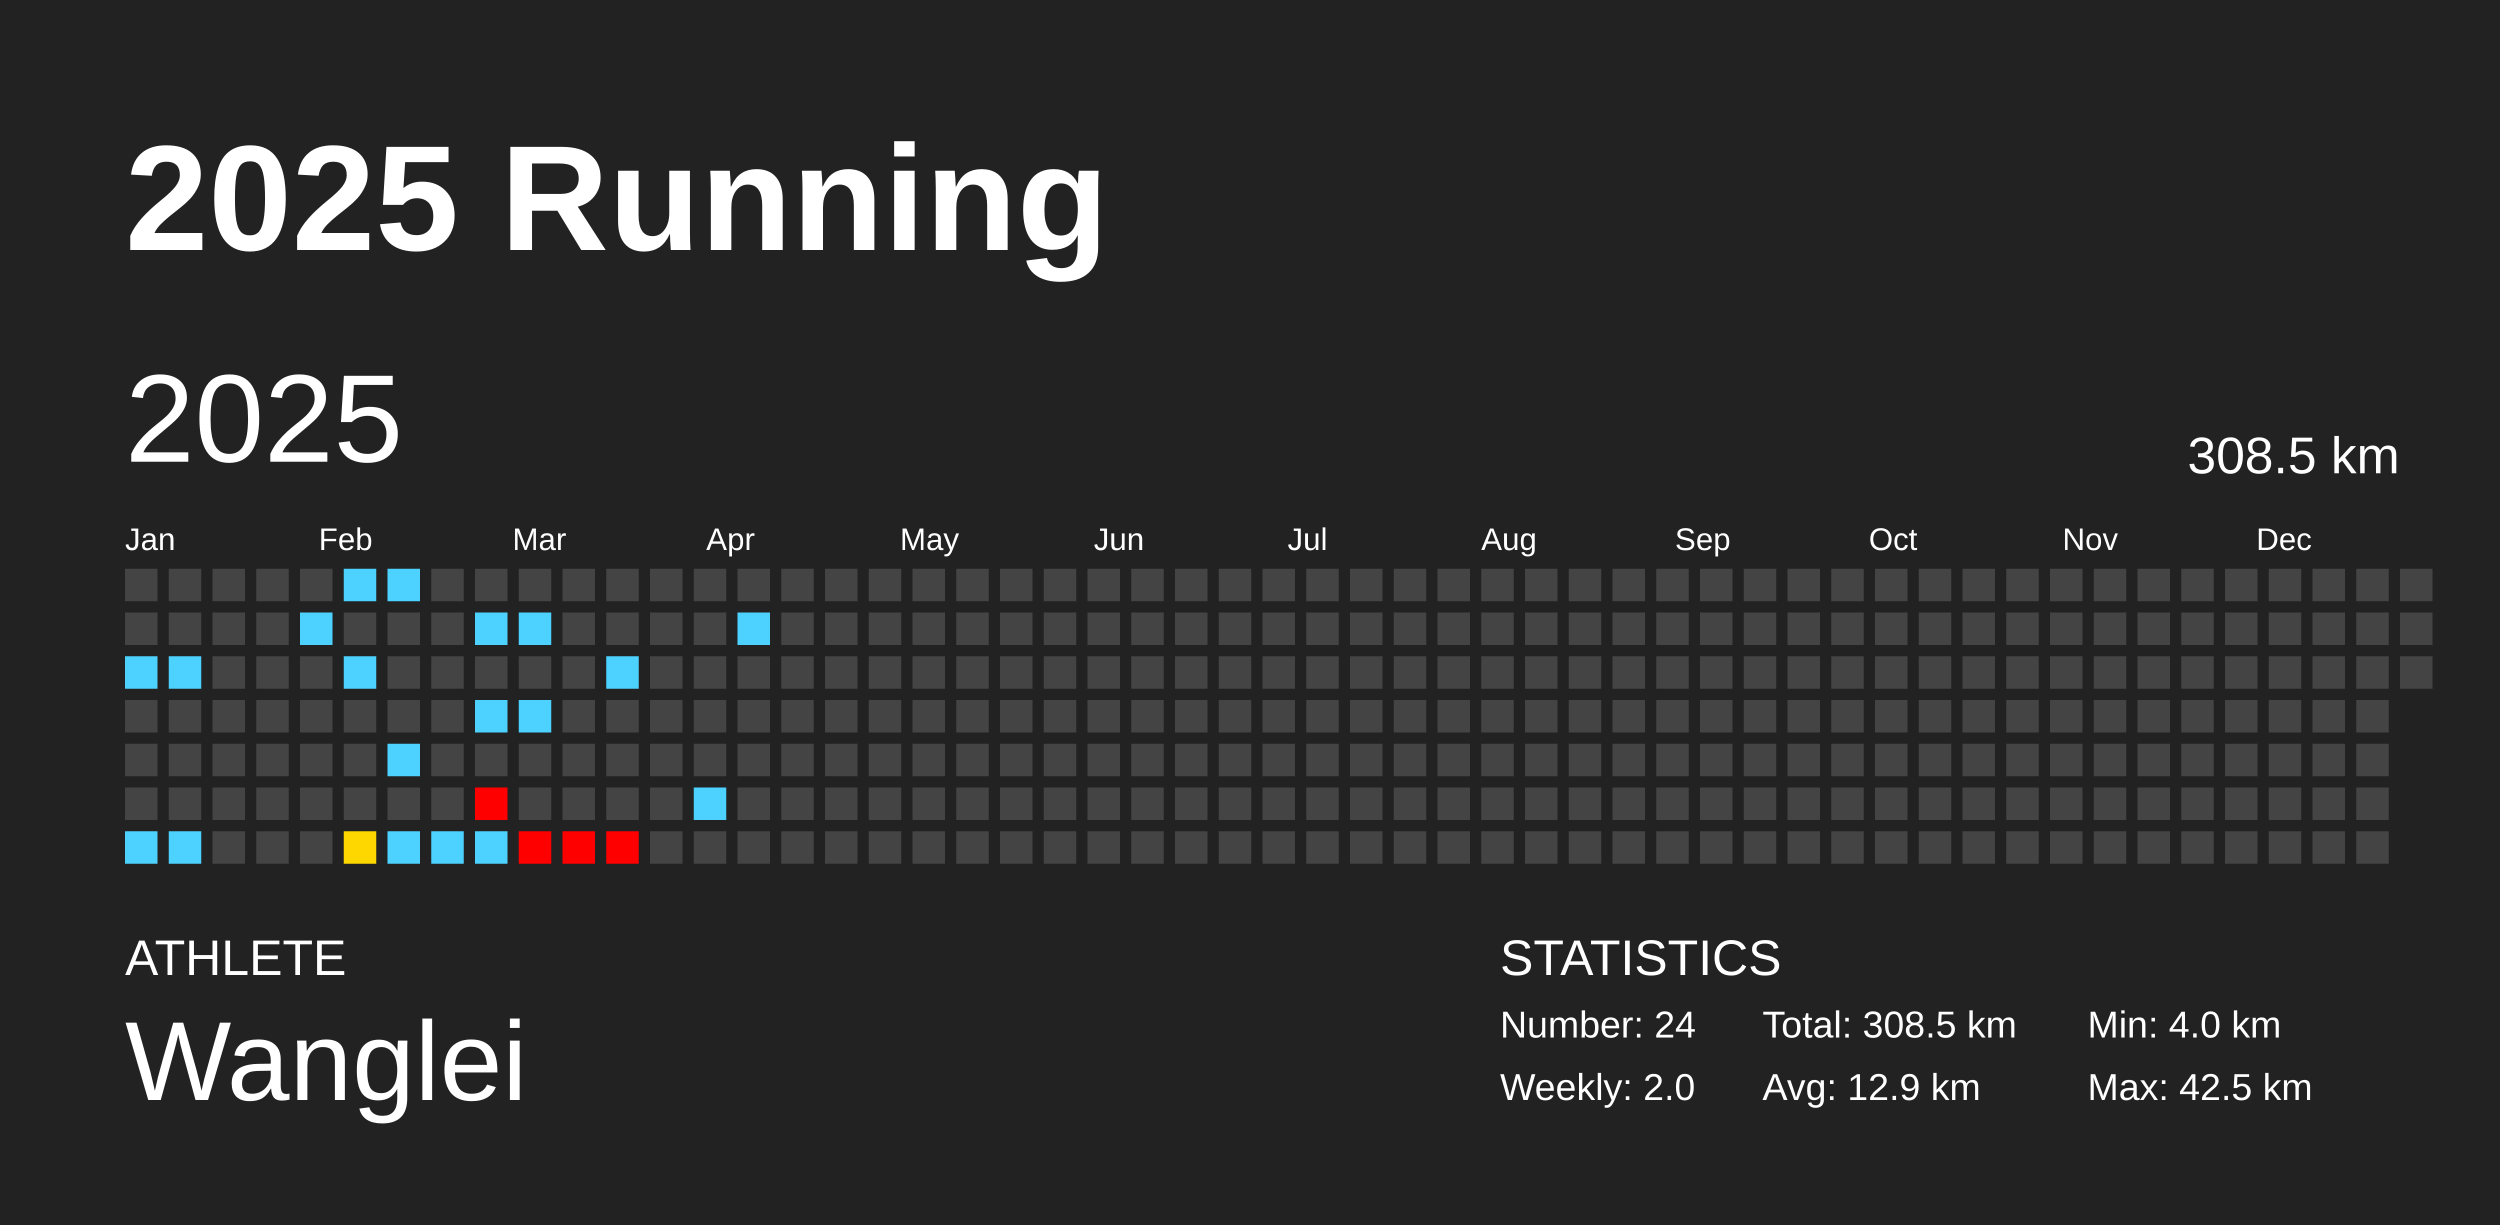
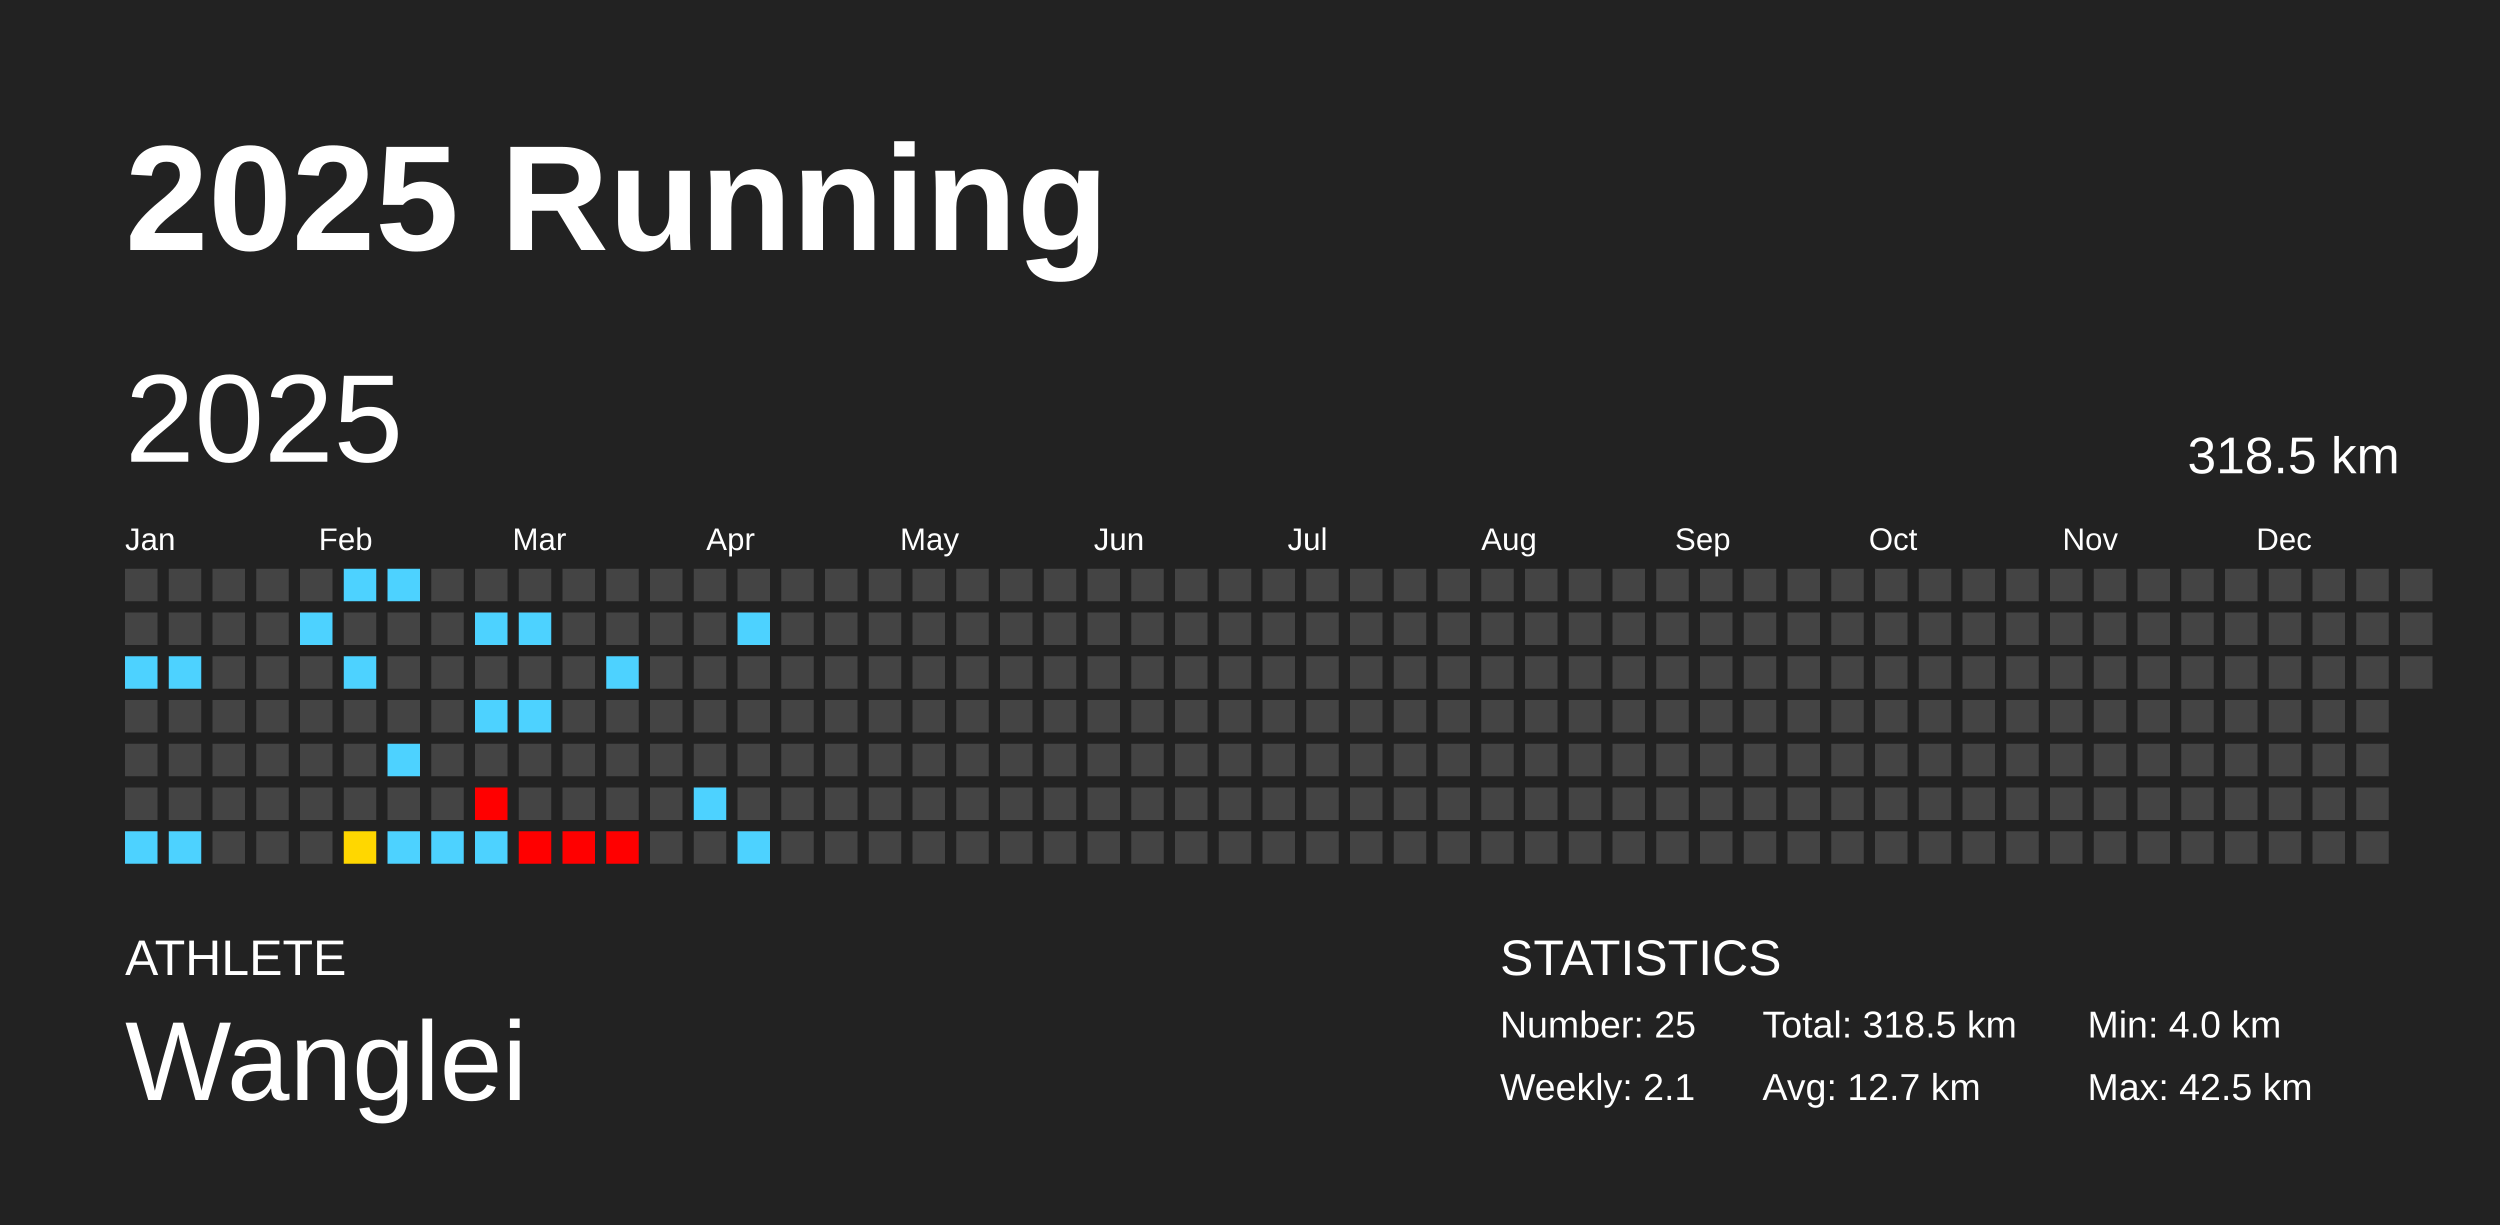
<svg xmlns="http://www.w3.org/2000/svg" baseProfile="full" height="98mm" version="1.1" viewBox="0,0,200,98" width="200mm">
  <defs />
  <rect fill="#222222" height="98" width="200" x="0" y="0" />
  <text fill="#FFFFFF" style="font-size:12px; font-family:Arial; font-weight:bold;" x="10" y="20">2025 Running</text>
  <text fill="#FFFFFF" style="font-size:4px; font-family:Arial" x="10" y="78">ATHLETE</text>
  <text fill="#FFFFFF" style="font-size:9px; font-family:Arial" x="10" y="88">Wanglei</text>
  <text fill="#FFFFFF" style="font-size:4px; font-family:Arial" x="120" y="78">STATISTICS</text>
-   <text fill="#FFFFFF" style="font-size:3px; font-family:Arial" x="120" y="83">Number: 24</text>
-   <text fill="#FFFFFF" style="font-size:3px; font-family:Arial" x="120" y="88">Weekly: 2.0</text>
-   <text fill="#FFFFFF" style="font-size:3px; font-family:Arial" x="141" y="83">Total: 308.5 km</text>
-   <text fill="#FFFFFF" style="font-size:3px; font-family:Arial" x="141" y="88">Avg: 12.9 km</text>
+   <text fill="#FFFFFF" style="font-size:3px; font-family:Arial" x="120" y="83">Number: 25</text>
+   <text fill="#FFFFFF" style="font-size:3px; font-family:Arial" x="120" y="88">Weekly: 2.1</text>
+   <text fill="#FFFFFF" style="font-size:3px; font-family:Arial" x="141" y="83">Total: 318.5 km</text>
+   <text fill="#FFFFFF" style="font-size:3px; font-family:Arial" x="141" y="88">Avg: 12.7 km</text>
  <text fill="#FFFFFF" style="font-size:3px; font-family:Arial" x="167" y="83">Min: 4.0 km</text>
  <text fill="#FFFFFF" style="font-size:3px; font-family:Arial" x="167" y="88">Max: 42.5 km</text>
  <text dominant-baseline="hanging" fill="#FFFFFF" style="font-size:10.0px; font-family:Arial;" x="10" y="30">2025</text>
-   <text dominant-baseline="hanging" fill="#FFFFFF" style="font-size:4.125px; font-family:Arial;" x="175" y="35">308.5 km</text>
+   <text dominant-baseline="hanging" fill="#FFFFFF" style="font-size:4.125px; font-family:Arial;" x="175" y="35">318.5 km</text>
  <text fill="#FFFFFF" style="font-size:2.5px; font-family:Arial" x="10.0" y="44">Jan</text>
  <text fill="#FFFFFF" style="font-size:2.5px; font-family:Arial" x="25.5" y="44">Feb</text>
  <text fill="#FFFFFF" style="font-size:2.5px; font-family:Arial" x="41.0" y="44">Mar</text>
  <text fill="#FFFFFF" style="font-size:2.5px; font-family:Arial" x="56.5" y="44">Apr</text>
  <text fill="#FFFFFF" style="font-size:2.5px; font-family:Arial" x="72.0" y="44">May</text>
  <text fill="#FFFFFF" style="font-size:2.5px; font-family:Arial" x="87.5" y="44">Jun</text>
  <text fill="#FFFFFF" style="font-size:2.5px; font-family:Arial" x="103.0" y="44">Jul</text>
  <text fill="#FFFFFF" style="font-size:2.5px; font-family:Arial" x="118.5" y="44">Aug</text>
  <text fill="#FFFFFF" style="font-size:2.5px; font-family:Arial" x="134.0" y="44">Sep</text>
  <text fill="#FFFFFF" style="font-size:2.5px; font-family:Arial" x="149.5" y="44">Oct</text>
  <text fill="#FFFFFF" style="font-size:2.5px; font-family:Arial" x="165.0" y="44">Nov</text>
  <text fill="#FFFFFF" style="font-size:2.5px; font-family:Arial" x="180.5" y="44">Dec</text>
  <rect fill="#444444" height="2.6" width="2.6" x="10.0" y="45.5" />
  <rect fill="#444444" height="2.6" width="2.6" x="10.0" y="49.0" />
  <rect fill="#4dd2ff" height="2.6" width="2.6" x="10.0" y="52.5" />
  <rect fill="#444444" height="2.6" width="2.6" x="10.0" y="56.0" />
  <rect fill="#444444" height="2.6" width="2.6" x="10.0" y="59.5" />
  <rect fill="#444444" height="2.6" width="2.6" x="10.0" y="63.0" />
  <rect fill="#4dd2ff" height="2.6" width="2.6" x="10.0" y="66.5" />
  <rect fill="#444444" height="2.6" width="2.6" x="13.5" y="45.5" />
  <rect fill="#444444" height="2.6" width="2.6" x="13.5" y="49.0" />
  <rect fill="#4dd2ff" height="2.6" width="2.6" x="13.5" y="52.5" />
  <rect fill="#444444" height="2.6" width="2.6" x="13.5" y="56.0" />
  <rect fill="#444444" height="2.6" width="2.6" x="13.5" y="59.5" />
  <rect fill="#444444" height="2.6" width="2.6" x="13.5" y="63.0" />
  <rect fill="#4dd2ff" height="2.6" width="2.6" x="13.5" y="66.5" />
  <rect fill="#444444" height="2.6" width="2.6" x="17.0" y="45.5" />
  <rect fill="#444444" height="2.6" width="2.6" x="17.0" y="49.0" />
  <rect fill="#444444" height="2.6" width="2.6" x="17.0" y="52.5" />
  <rect fill="#444444" height="2.6" width="2.6" x="17.0" y="56.0" />
  <rect fill="#444444" height="2.6" width="2.6" x="17.0" y="59.5" />
  <rect fill="#444444" height="2.6" width="2.6" x="17.0" y="63.0" />
  <rect fill="#444444" height="2.6" width="2.6" x="17.0" y="66.5" />
  <rect fill="#444444" height="2.6" width="2.6" x="20.5" y="45.5" />
  <rect fill="#444444" height="2.6" width="2.6" x="20.5" y="49.0" />
  <rect fill="#444444" height="2.6" width="2.6" x="20.5" y="52.5" />
  <rect fill="#444444" height="2.6" width="2.6" x="20.5" y="56.0" />
  <rect fill="#444444" height="2.6" width="2.6" x="20.5" y="59.5" />
  <rect fill="#444444" height="2.6" width="2.6" x="20.5" y="63.0" />
  <rect fill="#444444" height="2.6" width="2.6" x="20.5" y="66.5" />
  <rect fill="#444444" height="2.6" width="2.6" x="24.0" y="45.5" />
  <rect fill="#4dd2ff" height="2.6" width="2.6" x="24.0" y="49.0" />
  <rect fill="#444444" height="2.6" width="2.6" x="24.0" y="52.5" />
  <rect fill="#444444" height="2.6" width="2.6" x="24.0" y="56.0" />
  <rect fill="#444444" height="2.6" width="2.6" x="24.0" y="59.5" />
  <rect fill="#444444" height="2.6" width="2.6" x="24.0" y="63.0" />
  <rect fill="#444444" height="2.6" width="2.6" x="24.0" y="66.5" />
  <rect fill="#4dd2ff" height="2.6" width="2.6" x="27.5" y="45.5" />
  <rect fill="#444444" height="2.6" width="2.6" x="27.5" y="49.0" />
  <rect fill="#4dd2ff" height="2.6" width="2.6" x="27.5" y="52.5" />
  <rect fill="#444444" height="2.6" width="2.6" x="27.5" y="56.0" />
  <rect fill="#444444" height="2.6" width="2.6" x="27.5" y="59.5" />
  <rect fill="#444444" height="2.6" width="2.6" x="27.5" y="63.0" />
  <rect fill="#ffd700" height="2.6" width="2.6" x="27.5" y="66.5" />
  <rect fill="#4dd2ff" height="2.6" width="2.6" x="31.0" y="45.5" />
  <rect fill="#444444" height="2.6" width="2.6" x="31.0" y="49.0" />
  <rect fill="#444444" height="2.6" width="2.6" x="31.0" y="52.5" />
  <rect fill="#444444" height="2.6" width="2.6" x="31.0" y="56.0" />
  <rect fill="#4dd2ff" height="2.6" width="2.6" x="31.0" y="59.5" />
  <rect fill="#444444" height="2.6" width="2.6" x="31.0" y="63.0" />
  <rect fill="#4dd2ff" height="2.6" width="2.6" x="31.0" y="66.5" />
  <rect fill="#444444" height="2.6" width="2.6" x="34.5" y="45.5" />
  <rect fill="#444444" height="2.6" width="2.6" x="34.5" y="49.0" />
  <rect fill="#444444" height="2.6" width="2.6" x="34.5" y="52.5" />
  <rect fill="#444444" height="2.6" width="2.6" x="34.5" y="56.0" />
  <rect fill="#444444" height="2.6" width="2.6" x="34.5" y="59.5" />
  <rect fill="#444444" height="2.6" width="2.6" x="34.5" y="63.0" />
  <rect fill="#4dd2ff" height="2.6" width="2.6" x="34.5" y="66.5" />
  <rect fill="#444444" height="2.6" width="2.6" x="38.0" y="45.5" />
  <rect fill="#4dd2ff" height="2.6" width="2.6" x="38.0" y="49.0" />
  <rect fill="#444444" height="2.6" width="2.6" x="38.0" y="52.5" />
  <rect fill="#4dd2ff" height="2.6" width="2.6" x="38.0" y="56.0" />
  <rect fill="#444444" height="2.6" width="2.6" x="38.0" y="59.5" />
  <rect fill="red" height="2.6" width="2.6" x="38.0" y="63.0" />
  <rect fill="#4dd2ff" height="2.6" width="2.6" x="38.0" y="66.5" />
  <rect fill="#444444" height="2.6" width="2.6" x="41.5" y="45.5" />
  <rect fill="#4dd2ff" height="2.6" width="2.6" x="41.5" y="49.0" />
  <rect fill="#444444" height="2.6" width="2.6" x="41.5" y="52.5" />
  <rect fill="#4dd2ff" height="2.6" width="2.6" x="41.5" y="56.0" />
  <rect fill="#444444" height="2.6" width="2.6" x="41.5" y="59.5" />
  <rect fill="#444444" height="2.6" width="2.6" x="41.5" y="63.0" />
  <rect fill="red" height="2.6" width="2.6" x="41.5" y="66.5" />
  <rect fill="#444444" height="2.6" width="2.6" x="45.0" y="45.5" />
  <rect fill="#444444" height="2.6" width="2.6" x="45.0" y="49.0" />
  <rect fill="#444444" height="2.6" width="2.6" x="45.0" y="52.5" />
  <rect fill="#444444" height="2.6" width="2.6" x="45.0" y="56.0" />
  <rect fill="#444444" height="2.6" width="2.6" x="45.0" y="59.5" />
  <rect fill="#444444" height="2.6" width="2.6" x="45.0" y="63.0" />
  <rect fill="red" height="2.6" width="2.6" x="45.0" y="66.5" />
  <rect fill="#444444" height="2.6" width="2.6" x="48.5" y="45.5" />
  <rect fill="#444444" height="2.6" width="2.6" x="48.5" y="49.0" />
  <rect fill="#4dd2ff" height="2.6" width="2.6" x="48.5" y="52.5" />
  <rect fill="#444444" height="2.6" width="2.6" x="48.5" y="56.0" />
  <rect fill="#444444" height="2.6" width="2.6" x="48.5" y="59.5" />
  <rect fill="#444444" height="2.6" width="2.6" x="48.5" y="63.0" />
  <rect fill="red" height="2.6" width="2.6" x="48.5" y="66.5" />
  <rect fill="#444444" height="2.6" width="2.6" x="52.0" y="45.5" />
  <rect fill="#444444" height="2.6" width="2.6" x="52.0" y="49.0" />
  <rect fill="#444444" height="2.6" width="2.6" x="52.0" y="52.5" />
  <rect fill="#444444" height="2.6" width="2.6" x="52.0" y="56.0" />
  <rect fill="#444444" height="2.6" width="2.6" x="52.0" y="59.5" />
  <rect fill="#444444" height="2.6" width="2.6" x="52.0" y="63.0" />
  <rect fill="#444444" height="2.6" width="2.6" x="52.0" y="66.5" />
  <rect fill="#444444" height="2.6" width="2.6" x="55.5" y="45.5" />
  <rect fill="#444444" height="2.6" width="2.6" x="55.5" y="49.0" />
  <rect fill="#444444" height="2.6" width="2.6" x="55.5" y="52.5" />
  <rect fill="#444444" height="2.6" width="2.6" x="55.5" y="56.0" />
  <rect fill="#444444" height="2.6" width="2.6" x="55.5" y="59.5" />
  <rect fill="#4dd2ff" height="2.6" width="2.6" x="55.5" y="63.0" />
  <rect fill="#444444" height="2.6" width="2.6" x="55.5" y="66.5" />
  <rect fill="#444444" height="2.6" width="2.6" x="59.0" y="45.5" />
  <rect fill="#4dd2ff" height="2.6" width="2.6" x="59.0" y="49.0" />
  <rect fill="#444444" height="2.6" width="2.6" x="59.0" y="52.5" />
  <rect fill="#444444" height="2.6" width="2.6" x="59.0" y="56.0" />
  <rect fill="#444444" height="2.6" width="2.6" x="59.0" y="59.5" />
  <rect fill="#444444" height="2.6" width="2.6" x="59.0" y="63.0" />
-   <rect fill="#444444" height="2.6" width="2.6" x="59.0" y="66.5" />
+   <rect fill="#4dd2ff" height="2.6" width="2.6" x="59.0" y="66.5" />
  <rect fill="#444444" height="2.6" width="2.6" x="62.5" y="45.5" />
  <rect fill="#444444" height="2.6" width="2.6" x="62.5" y="49.0" />
  <rect fill="#444444" height="2.6" width="2.6" x="62.5" y="52.5" />
  <rect fill="#444444" height="2.6" width="2.6" x="62.5" y="56.0" />
  <rect fill="#444444" height="2.6" width="2.6" x="62.5" y="59.5" />
  <rect fill="#444444" height="2.6" width="2.6" x="62.5" y="63.0" />
  <rect fill="#444444" height="2.6" width="2.6" x="62.5" y="66.5" />
  <rect fill="#444444" height="2.6" width="2.6" x="66.0" y="45.5" />
  <rect fill="#444444" height="2.6" width="2.6" x="66.0" y="49.0" />
  <rect fill="#444444" height="2.6" width="2.6" x="66.0" y="52.5" />
  <rect fill="#444444" height="2.6" width="2.6" x="66.0" y="56.0" />
  <rect fill="#444444" height="2.6" width="2.6" x="66.0" y="59.5" />
  <rect fill="#444444" height="2.6" width="2.6" x="66.0" y="63.0" />
  <rect fill="#444444" height="2.6" width="2.6" x="66.0" y="66.5" />
  <rect fill="#444444" height="2.6" width="2.6" x="69.5" y="45.5" />
  <rect fill="#444444" height="2.6" width="2.6" x="69.5" y="49.0" />
  <rect fill="#444444" height="2.6" width="2.6" x="69.5" y="52.5" />
  <rect fill="#444444" height="2.6" width="2.6" x="69.5" y="56.0" />
  <rect fill="#444444" height="2.6" width="2.6" x="69.5" y="59.5" />
  <rect fill="#444444" height="2.6" width="2.6" x="69.5" y="63.0" />
  <rect fill="#444444" height="2.6" width="2.6" x="69.5" y="66.5" />
  <rect fill="#444444" height="2.6" width="2.6" x="73.0" y="45.5" />
  <rect fill="#444444" height="2.6" width="2.6" x="73.0" y="49.0" />
  <rect fill="#444444" height="2.6" width="2.6" x="73.0" y="52.5" />
  <rect fill="#444444" height="2.6" width="2.6" x="73.0" y="56.0" />
  <rect fill="#444444" height="2.6" width="2.6" x="73.0" y="59.5" />
  <rect fill="#444444" height="2.6" width="2.6" x="73.0" y="63.0" />
  <rect fill="#444444" height="2.6" width="2.6" x="73.0" y="66.5" />
  <rect fill="#444444" height="2.6" width="2.6" x="76.5" y="45.5" />
  <rect fill="#444444" height="2.6" width="2.6" x="76.5" y="49.0" />
  <rect fill="#444444" height="2.6" width="2.6" x="76.5" y="52.5" />
  <rect fill="#444444" height="2.6" width="2.6" x="76.5" y="56.0" />
  <rect fill="#444444" height="2.6" width="2.6" x="76.5" y="59.5" />
  <rect fill="#444444" height="2.6" width="2.6" x="76.5" y="63.0" />
  <rect fill="#444444" height="2.6" width="2.6" x="76.5" y="66.5" />
  <rect fill="#444444" height="2.6" width="2.6" x="80.0" y="45.5" />
  <rect fill="#444444" height="2.6" width="2.6" x="80.0" y="49.0" />
  <rect fill="#444444" height="2.6" width="2.6" x="80.0" y="52.5" />
  <rect fill="#444444" height="2.6" width="2.6" x="80.0" y="56.0" />
  <rect fill="#444444" height="2.6" width="2.6" x="80.0" y="59.5" />
  <rect fill="#444444" height="2.6" width="2.6" x="80.0" y="63.0" />
  <rect fill="#444444" height="2.6" width="2.6" x="80.0" y="66.5" />
  <rect fill="#444444" height="2.6" width="2.6" x="83.5" y="45.5" />
  <rect fill="#444444" height="2.6" width="2.6" x="83.5" y="49.0" />
  <rect fill="#444444" height="2.6" width="2.6" x="83.5" y="52.5" />
  <rect fill="#444444" height="2.6" width="2.6" x="83.5" y="56.0" />
  <rect fill="#444444" height="2.6" width="2.6" x="83.5" y="59.5" />
  <rect fill="#444444" height="2.6" width="2.6" x="83.5" y="63.0" />
  <rect fill="#444444" height="2.6" width="2.6" x="83.5" y="66.5" />
  <rect fill="#444444" height="2.6" width="2.6" x="87.0" y="45.5" />
  <rect fill="#444444" height="2.6" width="2.6" x="87.0" y="49.0" />
  <rect fill="#444444" height="2.6" width="2.6" x="87.0" y="52.5" />
  <rect fill="#444444" height="2.6" width="2.6" x="87.0" y="56.0" />
  <rect fill="#444444" height="2.6" width="2.6" x="87.0" y="59.5" />
  <rect fill="#444444" height="2.6" width="2.6" x="87.0" y="63.0" />
  <rect fill="#444444" height="2.6" width="2.6" x="87.0" y="66.5" />
  <rect fill="#444444" height="2.6" width="2.6" x="90.5" y="45.5" />
  <rect fill="#444444" height="2.6" width="2.6" x="90.5" y="49.0" />
  <rect fill="#444444" height="2.6" width="2.6" x="90.5" y="52.5" />
  <rect fill="#444444" height="2.6" width="2.6" x="90.5" y="56.0" />
  <rect fill="#444444" height="2.6" width="2.6" x="90.5" y="59.5" />
  <rect fill="#444444" height="2.6" width="2.6" x="90.5" y="63.0" />
  <rect fill="#444444" height="2.6" width="2.6" x="90.5" y="66.5" />
  <rect fill="#444444" height="2.6" width="2.6" x="94.0" y="45.5" />
  <rect fill="#444444" height="2.6" width="2.6" x="94.0" y="49.0" />
  <rect fill="#444444" height="2.6" width="2.6" x="94.0" y="52.5" />
  <rect fill="#444444" height="2.6" width="2.6" x="94.0" y="56.0" />
  <rect fill="#444444" height="2.6" width="2.6" x="94.0" y="59.5" />
  <rect fill="#444444" height="2.6" width="2.6" x="94.0" y="63.0" />
  <rect fill="#444444" height="2.6" width="2.6" x="94.0" y="66.5" />
  <rect fill="#444444" height="2.6" width="2.6" x="97.5" y="45.5" />
  <rect fill="#444444" height="2.6" width="2.6" x="97.5" y="49.0" />
  <rect fill="#444444" height="2.6" width="2.6" x="97.5" y="52.5" />
  <rect fill="#444444" height="2.6" width="2.6" x="97.5" y="56.0" />
  <rect fill="#444444" height="2.6" width="2.6" x="97.5" y="59.5" />
  <rect fill="#444444" height="2.6" width="2.6" x="97.5" y="63.0" />
  <rect fill="#444444" height="2.6" width="2.6" x="97.5" y="66.5" />
  <rect fill="#444444" height="2.6" width="2.6" x="101.0" y="45.5" />
  <rect fill="#444444" height="2.6" width="2.6" x="101.0" y="49.0" />
  <rect fill="#444444" height="2.6" width="2.6" x="101.0" y="52.5" />
  <rect fill="#444444" height="2.6" width="2.6" x="101.0" y="56.0" />
  <rect fill="#444444" height="2.6" width="2.6" x="101.0" y="59.5" />
  <rect fill="#444444" height="2.6" width="2.6" x="101.0" y="63.0" />
  <rect fill="#444444" height="2.6" width="2.6" x="101.0" y="66.5" />
  <rect fill="#444444" height="2.6" width="2.6" x="104.5" y="45.5" />
  <rect fill="#444444" height="2.6" width="2.6" x="104.5" y="49.0" />
  <rect fill="#444444" height="2.6" width="2.6" x="104.5" y="52.5" />
  <rect fill="#444444" height="2.6" width="2.6" x="104.5" y="56.0" />
  <rect fill="#444444" height="2.6" width="2.6" x="104.5" y="59.5" />
  <rect fill="#444444" height="2.6" width="2.6" x="104.5" y="63.0" />
  <rect fill="#444444" height="2.6" width="2.6" x="104.5" y="66.5" />
  <rect fill="#444444" height="2.6" width="2.6" x="108.0" y="45.5" />
  <rect fill="#444444" height="2.6" width="2.6" x="108.0" y="49.0" />
  <rect fill="#444444" height="2.6" width="2.6" x="108.0" y="52.5" />
  <rect fill="#444444" height="2.6" width="2.6" x="108.0" y="56.0" />
  <rect fill="#444444" height="2.6" width="2.6" x="108.0" y="59.5" />
  <rect fill="#444444" height="2.6" width="2.6" x="108.0" y="63.0" />
  <rect fill="#444444" height="2.6" width="2.6" x="108.0" y="66.5" />
  <rect fill="#444444" height="2.6" width="2.6" x="111.5" y="45.5" />
  <rect fill="#444444" height="2.6" width="2.6" x="111.5" y="49.0" />
  <rect fill="#444444" height="2.6" width="2.6" x="111.5" y="52.5" />
  <rect fill="#444444" height="2.6" width="2.6" x="111.5" y="56.0" />
  <rect fill="#444444" height="2.6" width="2.6" x="111.5" y="59.5" />
  <rect fill="#444444" height="2.6" width="2.6" x="111.5" y="63.0" />
  <rect fill="#444444" height="2.6" width="2.6" x="111.5" y="66.5" />
  <rect fill="#444444" height="2.6" width="2.6" x="115.0" y="45.5" />
  <rect fill="#444444" height="2.6" width="2.6" x="115.0" y="49.0" />
  <rect fill="#444444" height="2.6" width="2.6" x="115.0" y="52.5" />
  <rect fill="#444444" height="2.6" width="2.6" x="115.0" y="56.0" />
  <rect fill="#444444" height="2.6" width="2.6" x="115.0" y="59.5" />
  <rect fill="#444444" height="2.6" width="2.6" x="115.0" y="63.0" />
  <rect fill="#444444" height="2.6" width="2.6" x="115.0" y="66.5" />
  <rect fill="#444444" height="2.6" width="2.6" x="118.5" y="45.5" />
  <rect fill="#444444" height="2.6" width="2.6" x="118.5" y="49.0" />
  <rect fill="#444444" height="2.6" width="2.6" x="118.5" y="52.5" />
  <rect fill="#444444" height="2.6" width="2.6" x="118.5" y="56.0" />
  <rect fill="#444444" height="2.6" width="2.6" x="118.5" y="59.5" />
  <rect fill="#444444" height="2.6" width="2.6" x="118.5" y="63.0" />
  <rect fill="#444444" height="2.6" width="2.6" x="118.5" y="66.5" />
  <rect fill="#444444" height="2.6" width="2.6" x="122.0" y="45.5" />
  <rect fill="#444444" height="2.6" width="2.6" x="122.0" y="49.0" />
  <rect fill="#444444" height="2.6" width="2.6" x="122.0" y="52.5" />
  <rect fill="#444444" height="2.6" width="2.6" x="122.0" y="56.0" />
  <rect fill="#444444" height="2.6" width="2.6" x="122.0" y="59.5" />
  <rect fill="#444444" height="2.6" width="2.6" x="122.0" y="63.0" />
  <rect fill="#444444" height="2.6" width="2.6" x="122.0" y="66.5" />
  <rect fill="#444444" height="2.6" width="2.6" x="125.5" y="45.5" />
  <rect fill="#444444" height="2.6" width="2.6" x="125.5" y="49.0" />
  <rect fill="#444444" height="2.6" width="2.6" x="125.5" y="52.5" />
  <rect fill="#444444" height="2.6" width="2.6" x="125.5" y="56.0" />
  <rect fill="#444444" height="2.6" width="2.6" x="125.5" y="59.5" />
  <rect fill="#444444" height="2.6" width="2.6" x="125.5" y="63.0" />
  <rect fill="#444444" height="2.6" width="2.6" x="125.5" y="66.5" />
  <rect fill="#444444" height="2.6" width="2.6" x="129.0" y="45.5" />
  <rect fill="#444444" height="2.6" width="2.6" x="129.0" y="49.0" />
  <rect fill="#444444" height="2.6" width="2.6" x="129.0" y="52.5" />
  <rect fill="#444444" height="2.6" width="2.6" x="129.0" y="56.0" />
  <rect fill="#444444" height="2.6" width="2.6" x="129.0" y="59.5" />
  <rect fill="#444444" height="2.6" width="2.6" x="129.0" y="63.0" />
  <rect fill="#444444" height="2.6" width="2.6" x="129.0" y="66.5" />
  <rect fill="#444444" height="2.6" width="2.6" x="132.5" y="45.5" />
  <rect fill="#444444" height="2.6" width="2.6" x="132.5" y="49.0" />
  <rect fill="#444444" height="2.6" width="2.6" x="132.5" y="52.5" />
  <rect fill="#444444" height="2.6" width="2.6" x="132.5" y="56.0" />
  <rect fill="#444444" height="2.6" width="2.6" x="132.5" y="59.5" />
  <rect fill="#444444" height="2.6" width="2.6" x="132.5" y="63.0" />
  <rect fill="#444444" height="2.6" width="2.6" x="132.5" y="66.5" />
  <rect fill="#444444" height="2.6" width="2.6" x="136.0" y="45.5" />
  <rect fill="#444444" height="2.6" width="2.6" x="136.0" y="49.0" />
  <rect fill="#444444" height="2.6" width="2.6" x="136.0" y="52.5" />
  <rect fill="#444444" height="2.6" width="2.6" x="136.0" y="56.0" />
  <rect fill="#444444" height="2.6" width="2.6" x="136.0" y="59.5" />
  <rect fill="#444444" height="2.6" width="2.6" x="136.0" y="63.0" />
  <rect fill="#444444" height="2.6" width="2.6" x="136.0" y="66.5" />
  <rect fill="#444444" height="2.6" width="2.6" x="139.5" y="45.5" />
  <rect fill="#444444" height="2.6" width="2.6" x="139.5" y="49.0" />
  <rect fill="#444444" height="2.6" width="2.6" x="139.5" y="52.5" />
  <rect fill="#444444" height="2.6" width="2.6" x="139.5" y="56.0" />
  <rect fill="#444444" height="2.6" width="2.6" x="139.5" y="59.5" />
  <rect fill="#444444" height="2.6" width="2.6" x="139.5" y="63.0" />
  <rect fill="#444444" height="2.6" width="2.6" x="139.5" y="66.5" />
  <rect fill="#444444" height="2.6" width="2.6" x="143.0" y="45.5" />
  <rect fill="#444444" height="2.6" width="2.6" x="143.0" y="49.0" />
  <rect fill="#444444" height="2.6" width="2.6" x="143.0" y="52.5" />
  <rect fill="#444444" height="2.6" width="2.6" x="143.0" y="56.0" />
  <rect fill="#444444" height="2.6" width="2.6" x="143.0" y="59.5" />
  <rect fill="#444444" height="2.6" width="2.6" x="143.0" y="63.0" />
  <rect fill="#444444" height="2.6" width="2.6" x="143.0" y="66.5" />
  <rect fill="#444444" height="2.6" width="2.6" x="146.5" y="45.5" />
  <rect fill="#444444" height="2.6" width="2.6" x="146.5" y="49.0" />
  <rect fill="#444444" height="2.6" width="2.6" x="146.5" y="52.5" />
  <rect fill="#444444" height="2.6" width="2.6" x="146.5" y="56.0" />
  <rect fill="#444444" height="2.6" width="2.6" x="146.5" y="59.5" />
  <rect fill="#444444" height="2.6" width="2.6" x="146.5" y="63.0" />
  <rect fill="#444444" height="2.6" width="2.6" x="146.5" y="66.5" />
  <rect fill="#444444" height="2.6" width="2.6" x="150.0" y="45.5" />
  <rect fill="#444444" height="2.6" width="2.6" x="150.0" y="49.0" />
  <rect fill="#444444" height="2.6" width="2.6" x="150.0" y="52.5" />
  <rect fill="#444444" height="2.6" width="2.6" x="150.0" y="56.0" />
  <rect fill="#444444" height="2.6" width="2.6" x="150.0" y="59.5" />
  <rect fill="#444444" height="2.6" width="2.6" x="150.0" y="63.0" />
  <rect fill="#444444" height="2.6" width="2.6" x="150.0" y="66.5" />
  <rect fill="#444444" height="2.6" width="2.6" x="153.5" y="45.5" />
  <rect fill="#444444" height="2.6" width="2.6" x="153.5" y="49.0" />
  <rect fill="#444444" height="2.6" width="2.6" x="153.5" y="52.5" />
  <rect fill="#444444" height="2.6" width="2.6" x="153.5" y="56.0" />
  <rect fill="#444444" height="2.6" width="2.6" x="153.5" y="59.5" />
  <rect fill="#444444" height="2.6" width="2.6" x="153.5" y="63.0" />
  <rect fill="#444444" height="2.6" width="2.6" x="153.5" y="66.5" />
  <rect fill="#444444" height="2.6" width="2.6" x="157.0" y="45.5" />
  <rect fill="#444444" height="2.6" width="2.6" x="157.0" y="49.0" />
  <rect fill="#444444" height="2.6" width="2.6" x="157.0" y="52.5" />
  <rect fill="#444444" height="2.6" width="2.6" x="157.0" y="56.0" />
  <rect fill="#444444" height="2.6" width="2.6" x="157.0" y="59.5" />
  <rect fill="#444444" height="2.6" width="2.6" x="157.0" y="63.0" />
  <rect fill="#444444" height="2.6" width="2.6" x="157.0" y="66.5" />
  <rect fill="#444444" height="2.6" width="2.6" x="160.5" y="45.5" />
  <rect fill="#444444" height="2.6" width="2.6" x="160.5" y="49.0" />
  <rect fill="#444444" height="2.6" width="2.6" x="160.5" y="52.5" />
  <rect fill="#444444" height="2.6" width="2.6" x="160.5" y="56.0" />
  <rect fill="#444444" height="2.6" width="2.6" x="160.5" y="59.5" />
  <rect fill="#444444" height="2.6" width="2.6" x="160.5" y="63.0" />
  <rect fill="#444444" height="2.6" width="2.6" x="160.5" y="66.5" />
  <rect fill="#444444" height="2.6" width="2.6" x="164.0" y="45.5" />
  <rect fill="#444444" height="2.6" width="2.6" x="164.0" y="49.0" />
  <rect fill="#444444" height="2.6" width="2.6" x="164.0" y="52.5" />
  <rect fill="#444444" height="2.6" width="2.6" x="164.0" y="56.0" />
  <rect fill="#444444" height="2.6" width="2.6" x="164.0" y="59.5" />
  <rect fill="#444444" height="2.6" width="2.6" x="164.0" y="63.0" />
  <rect fill="#444444" height="2.6" width="2.6" x="164.0" y="66.5" />
  <rect fill="#444444" height="2.6" width="2.6" x="167.5" y="45.5" />
  <rect fill="#444444" height="2.6" width="2.6" x="167.5" y="49.0" />
  <rect fill="#444444" height="2.6" width="2.6" x="167.5" y="52.5" />
  <rect fill="#444444" height="2.6" width="2.6" x="167.5" y="56.0" />
  <rect fill="#444444" height="2.6" width="2.6" x="167.5" y="59.5" />
  <rect fill="#444444" height="2.6" width="2.6" x="167.5" y="63.0" />
  <rect fill="#444444" height="2.6" width="2.6" x="167.5" y="66.5" />
  <rect fill="#444444" height="2.6" width="2.6" x="171.0" y="45.5" />
  <rect fill="#444444" height="2.6" width="2.6" x="171.0" y="49.0" />
  <rect fill="#444444" height="2.6" width="2.6" x="171.0" y="52.5" />
  <rect fill="#444444" height="2.6" width="2.6" x="171.0" y="56.0" />
  <rect fill="#444444" height="2.6" width="2.6" x="171.0" y="59.5" />
  <rect fill="#444444" height="2.6" width="2.6" x="171.0" y="63.0" />
  <rect fill="#444444" height="2.6" width="2.6" x="171.0" y="66.5" />
  <rect fill="#444444" height="2.6" width="2.6" x="174.5" y="45.5" />
  <rect fill="#444444" height="2.6" width="2.6" x="174.5" y="49.0" />
  <rect fill="#444444" height="2.6" width="2.6" x="174.5" y="52.5" />
  <rect fill="#444444" height="2.6" width="2.6" x="174.5" y="56.0" />
  <rect fill="#444444" height="2.6" width="2.6" x="174.5" y="59.5" />
  <rect fill="#444444" height="2.6" width="2.6" x="174.5" y="63.0" />
  <rect fill="#444444" height="2.6" width="2.6" x="174.5" y="66.5" />
  <rect fill="#444444" height="2.6" width="2.6" x="178.0" y="45.5" />
  <rect fill="#444444" height="2.6" width="2.6" x="178.0" y="49.0" />
  <rect fill="#444444" height="2.6" width="2.6" x="178.0" y="52.5" />
  <rect fill="#444444" height="2.6" width="2.6" x="178.0" y="56.0" />
  <rect fill="#444444" height="2.6" width="2.6" x="178.0" y="59.5" />
  <rect fill="#444444" height="2.6" width="2.6" x="178.0" y="63.0" />
  <rect fill="#444444" height="2.6" width="2.6" x="178.0" y="66.5" />
  <rect fill="#444444" height="2.6" width="2.6" x="181.5" y="45.5" />
  <rect fill="#444444" height="2.6" width="2.6" x="181.5" y="49.0" />
  <rect fill="#444444" height="2.6" width="2.6" x="181.5" y="52.5" />
  <rect fill="#444444" height="2.6" width="2.6" x="181.5" y="56.0" />
  <rect fill="#444444" height="2.6" width="2.6" x="181.5" y="59.5" />
  <rect fill="#444444" height="2.6" width="2.6" x="181.5" y="63.0" />
  <rect fill="#444444" height="2.6" width="2.6" x="181.5" y="66.5" />
  <rect fill="#444444" height="2.6" width="2.6" x="185.0" y="45.5" />
  <rect fill="#444444" height="2.6" width="2.6" x="185.0" y="49.0" />
  <rect fill="#444444" height="2.6" width="2.6" x="185.0" y="52.5" />
  <rect fill="#444444" height="2.6" width="2.6" x="185.0" y="56.0" />
  <rect fill="#444444" height="2.6" width="2.6" x="185.0" y="59.5" />
  <rect fill="#444444" height="2.6" width="2.6" x="185.0" y="63.0" />
  <rect fill="#444444" height="2.6" width="2.6" x="185.0" y="66.5" />
  <rect fill="#444444" height="2.6" width="2.6" x="188.5" y="45.5" />
  <rect fill="#444444" height="2.6" width="2.6" x="188.5" y="49.0" />
  <rect fill="#444444" height="2.6" width="2.6" x="188.5" y="52.5" />
  <rect fill="#444444" height="2.6" width="2.6" x="188.5" y="56.0" />
  <rect fill="#444444" height="2.6" width="2.6" x="188.5" y="59.5" />
  <rect fill="#444444" height="2.6" width="2.6" x="188.5" y="63.0" />
  <rect fill="#444444" height="2.6" width="2.6" x="188.5" y="66.5" />
  <rect fill="#444444" height="2.6" width="2.6" x="192.0" y="45.5" />
  <rect fill="#444444" height="2.6" width="2.6" x="192.0" y="49.0" />
  <rect fill="#444444" height="2.6" width="2.6" x="192.0" y="52.5" />
</svg>
